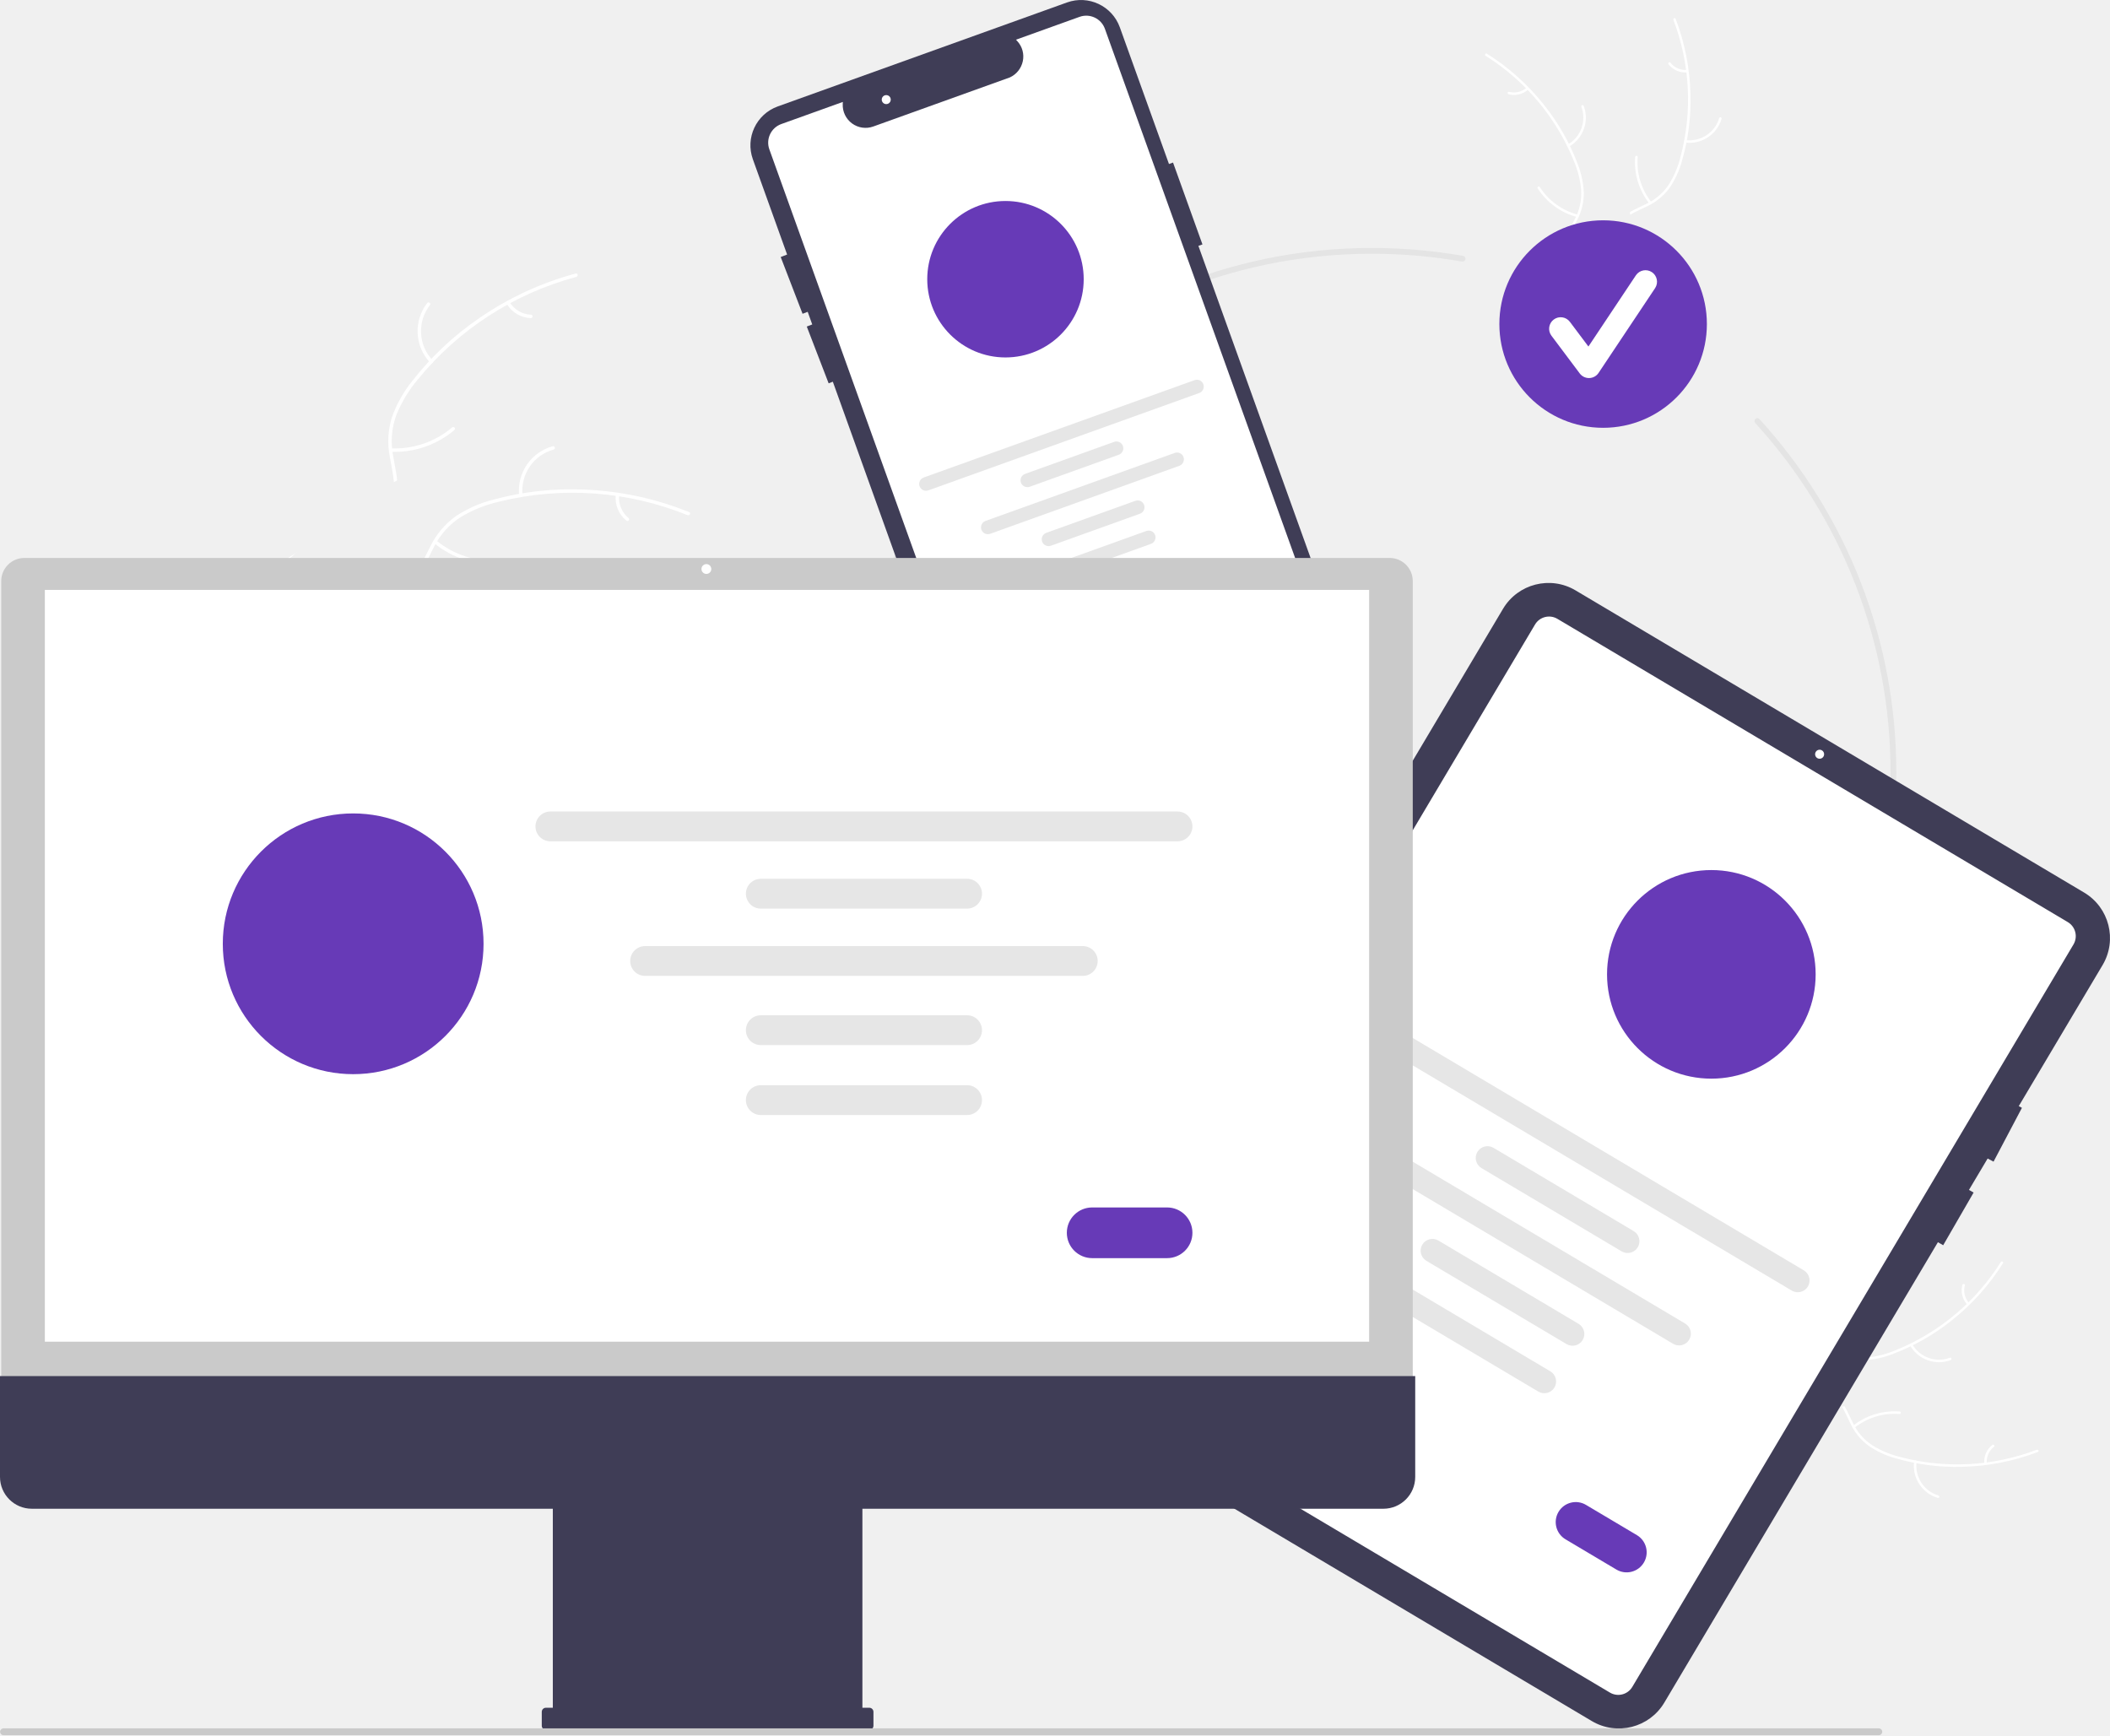
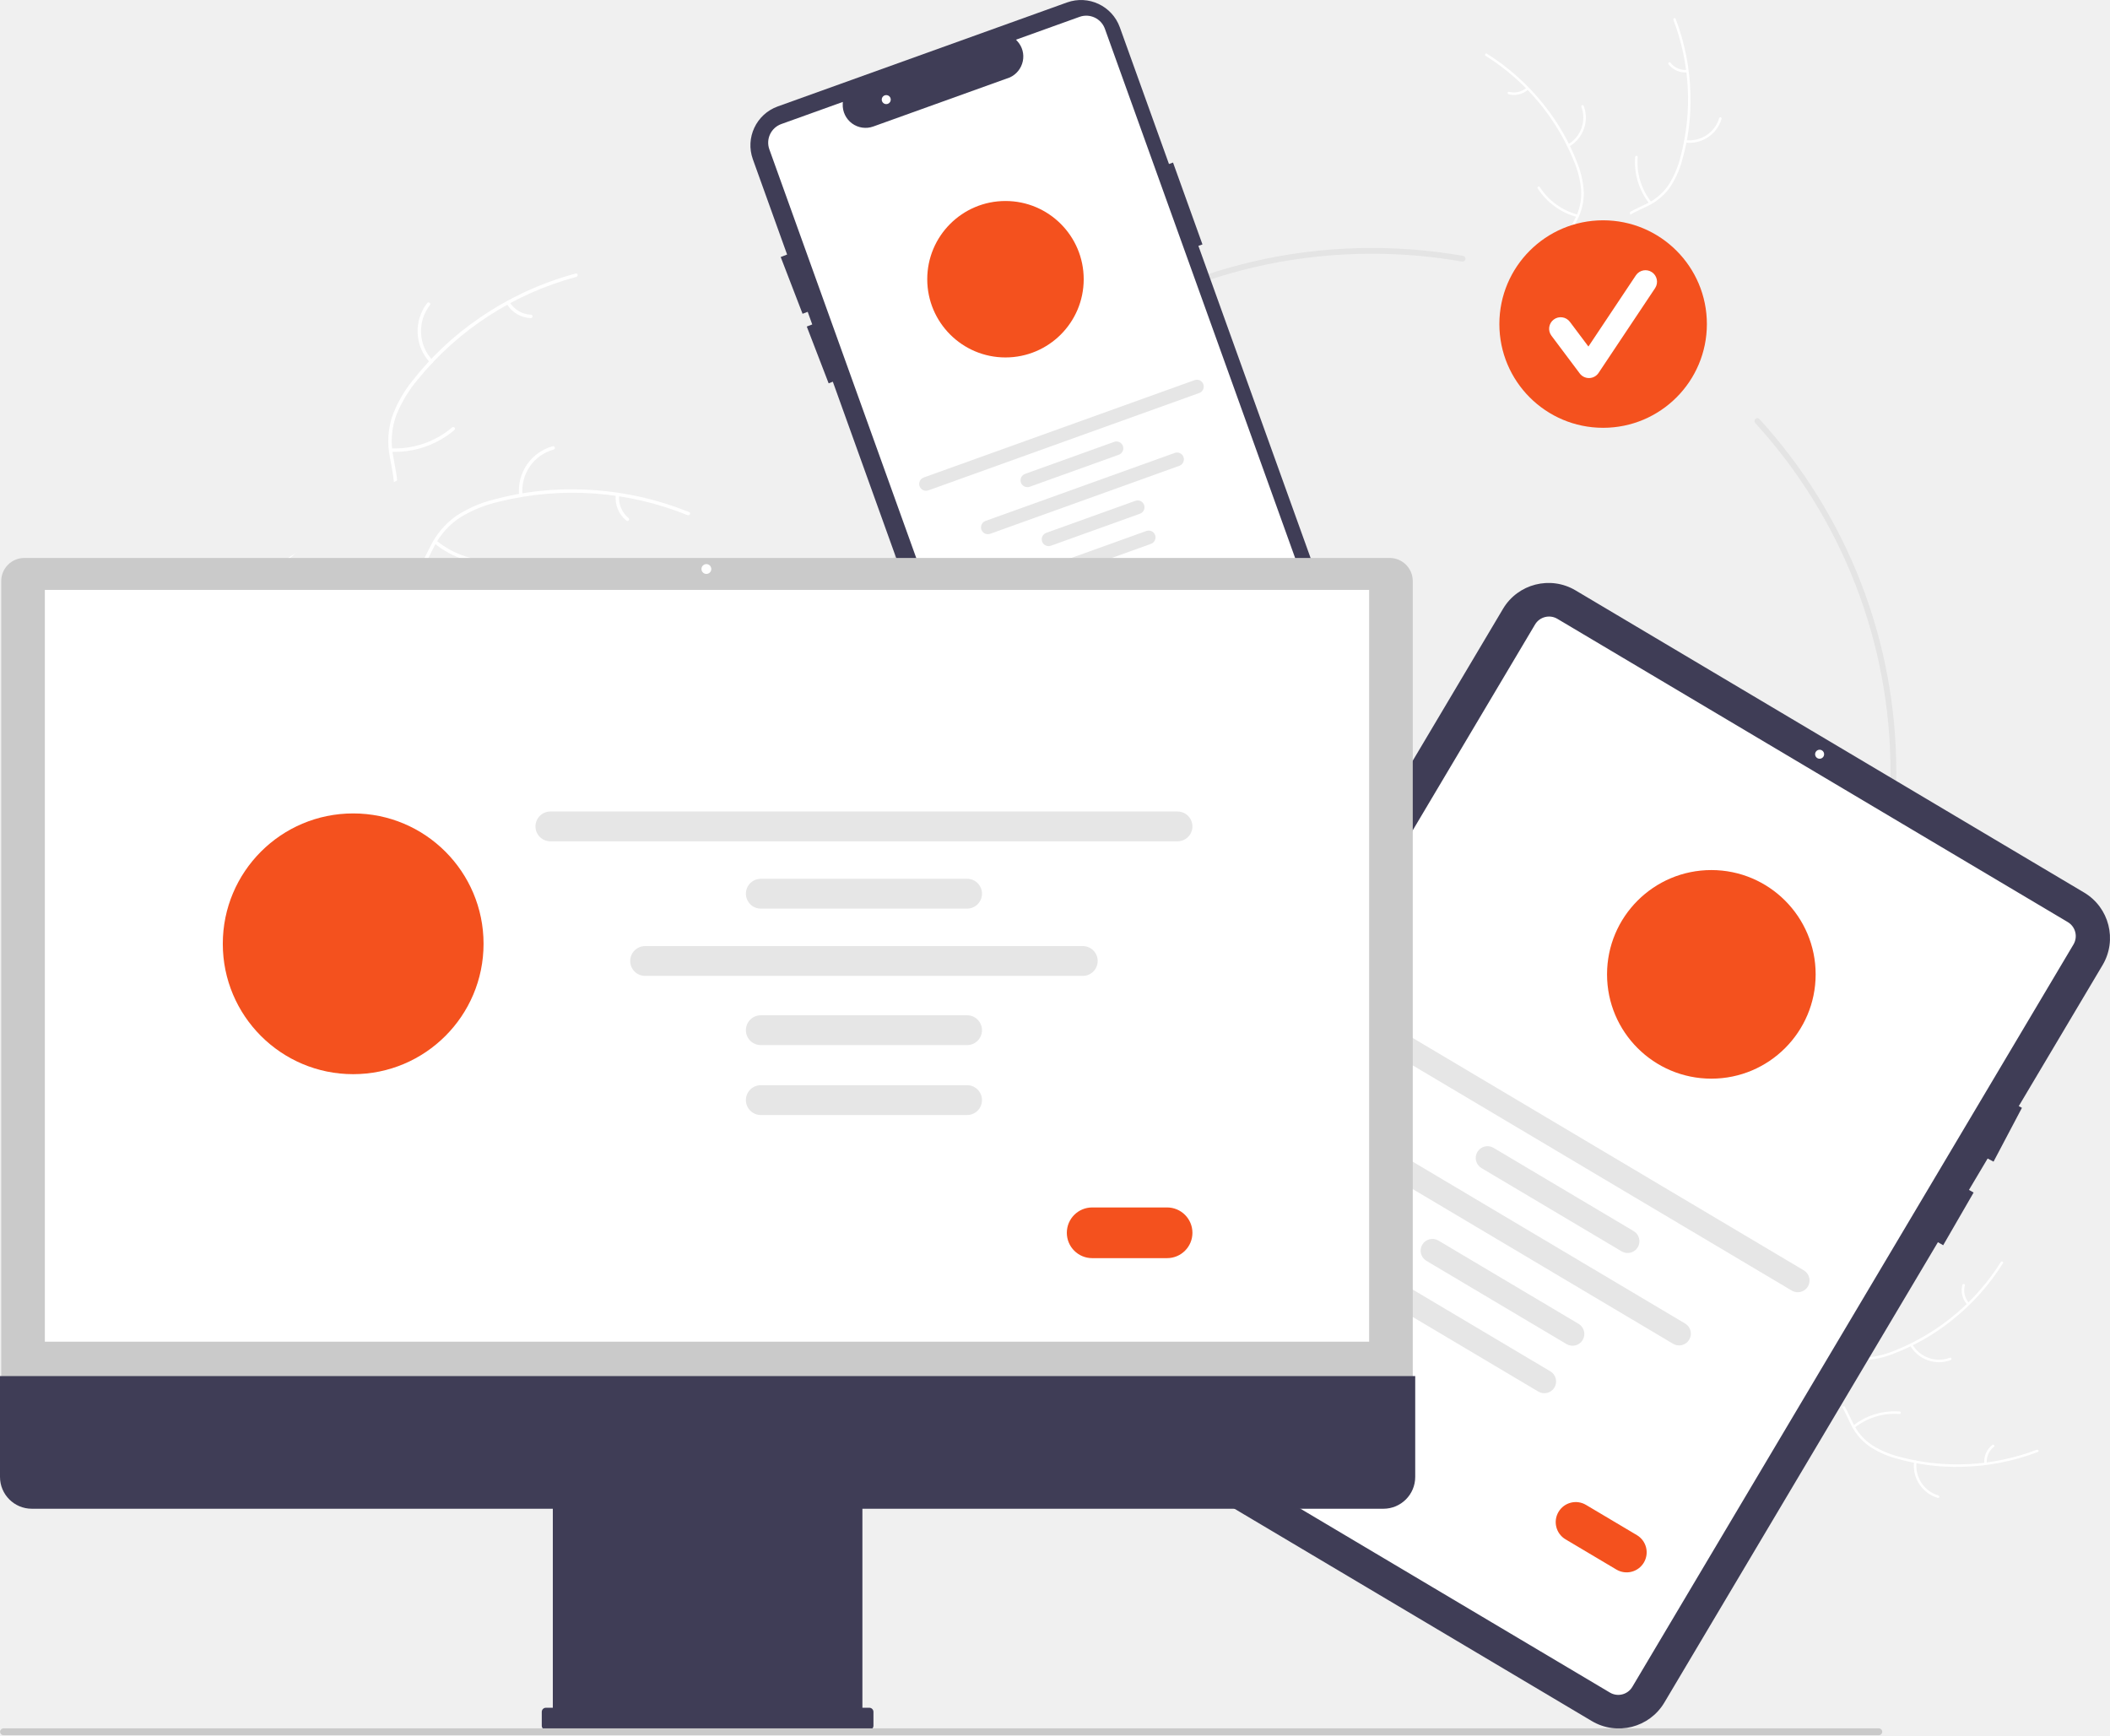
<svg xmlns="http://www.w3.org/2000/svg" data-name="Layer 1" width="728.252" height="598.943" viewBox="0 0 728.252 598.943">
  <path d="M828.549,210.725c4.653-18.979.229-41.112-14.804-53.595a90.031,90.031,0,0,1-22.02,57.757c-5.393,6.171-12.034,12.472-12.296,20.663-.163,5.097,2.325,9.992,5.754,13.767,3.429,3.775,7.754,6.6,12.027,9.381l.628,1.107C811.595,245.929,823.896,229.704,828.549,210.725Z" transform="translate(-235.874 -150.5287)" fill="#f0f0f0" />
  <path d="M813.443,157.407a76.953,76.953,0,0,1,2.45,47.282,33.138,33.138,0,0,1-4.048,9.561,19.006,19.006,0,0,1-7.557,6.554c-2.825,1.429-5.879,2.563-8.308,4.653a11.638,11.638,0,0,0-3.915,8.675c-.117,4.087,1.241,7.972,2.701,11.725,1.621,4.167,3.371,8.47,2.996,13.032-.045.553.815.591.86.039.652-7.938-4.739-14.643-5.594-22.342-.399-3.593.282-7.327,2.939-9.947,2.323-2.291,5.472-3.463,8.344-4.884a20.281,20.281,0,0,0,7.628-6.133,30.636,30.636,0,0,0,4.401-9.37A74.658,74.658,0,0,0,819.326,183.11a78.317,78.317,0,0,0-5.121-26.104c-.197-.516-.958-.112-.763.401Z" transform="translate(-235.874 -150.5287)" fill="#fff" />
  <path d="M817.533,199.737a11.545,11.545,0,0,0,12.52-8.171c.156-.532-.663-.799-.819-.266a10.691,10.691,0,0,1-11.661,7.577c-.549-.072-.585.789-.039.86Z" transform="translate(-235.874 -150.5287)" fill="#fff" />
  <path d="M805.816,220.269a22.253,22.253,0,0,1-4.721-15.515c.043-.553-.817-.591-.86-.039A23.146,23.146,0,0,0,805.18,220.85c.345.435.979-.148.636-.581Z" transform="translate(-235.874 -150.5287)" fill="#fff" />
  <path d="M818.083,174.658a6.535,6.535,0,0,1-5.675-2.5c-.34-.439-.973.145-.636.581a7.323,7.323,0,0,0,6.272,2.779.445.445,0,0,0,.45-.411.433.433,0,0,0-.411-.45Z" transform="translate(-235.874 -150.5287)" fill="#fff" />
  <path d="M748.735,169.416c.204.28.409.56.611.847a86.065,86.065,0,0,1,7.223,11.948c.166.32.329.647.486.971a90.732,90.732,0,0,1,8.806,32.223,88.112,88.112,0,0,1,.062,13.388c-.441,6.156-1.408,12.796.164,18.568a15.114,15.114,0,0,0,.583,1.778l29.769,11.347c.081-.008.159-.009.24-.017l1.168.507c.033-.229.061-.467.094-.695.019-.133.032-.268.052-.4.011-.089.021-.179.036-.258.004-.03.007-.059.008-.082.015-.08.02-.156.033-.229q.247-1.994.467-3.999c.003-.007.003-.007-.001-.016a129.556,129.556,0,0,0,.007-30.63c-.04-.303-.077-.613-.131-.921a84.079,84.079,0,0,0-2.977-13.394,74.329,74.329,0,0,0-2.609-7.054A61.81,61.81,0,0,0,782.497,186.96c-8.528-9.707-20.066-16.579-32.789-17.484C749.382,169.453,749.063,169.432,748.735,169.416Z" transform="translate(-235.874 -150.5287)" fill="#f0f0f0" />
  <path d="M748.658,169.819a76.953,76.953,0,0,1,30.424,36.277,33.138,33.138,0,0,1,2.525,10.071,19.006,19.006,0,0,1-2.088,9.783c-1.395,2.841-3.151,5.586-3.832,8.717a11.638,11.638,0,0,0,2.097,9.284c2.367,3.334,5.79,5.618,9.216,7.735,3.803,2.351,7.791,4.733,10.239,8.601.297.469,1.007-.019.71-.487-4.259-6.73-12.6-8.838-17.918-14.471-2.482-2.628-4.186-6.02-3.642-9.711.476-3.227,2.284-6.059,3.722-8.924a20.281,20.281,0,0,0,2.398-9.489,30.636,30.636,0,0,0-2.128-10.131,74.658,74.658,0,0,0-11.549-20.275,78.317,78.317,0,0,0-19.805-17.759c-.468-.294-.833.487-.368.779Z" transform="translate(-235.874 -150.5287)" fill="#fff" />
  <path d="M777.409,201.155a11.545,11.545,0,0,0,5.077-14.062c-.196-.518-1.011-.238-.814.281a10.691,10.691,0,0,1-4.749,13.071c-.482.273.007.982.487.71Z" transform="translate(-235.874 -150.5287)" fill="#fff" />
  <path d="M780.415,224.603a22.253,22.253,0,0,1-13.11-9.545c-.298-.468-1.008.02-.71.487a23.146,23.146,0,0,0,13.663,9.905c.538.139.693-.708.158-.847Z" transform="translate(-235.874 -150.5287)" fill="#fff" />
  <path d="M762.749,180.8a6.535,6.535,0,0,1-6.036,1.421c-.535-.146-.69.702-.158.847a7.323,7.323,0,0,0,6.681-1.557.445.445,0,0,0,.112-.599.433.433,0,0,0-.599-.112Z" transform="translate(-235.874 -150.5287)" fill="#fff" />
  <path d="M709.374,598.115c-99.804,0-181-81.196-181-181s81.196-181,181-181a182.729,182.729,0,0,1,31.477,2.728 1.0 1,0,1,1-.345,1.97A180.782,180.782,0,0,0,709.374,238.115c-98.701,0-179,80.299-179,179s80.299,179,179,179,179-80.299,179-179a178.548,178.548,0,0,0-46.695-120.569,1,1,0,0,1,1.478-1.348,180.544,180.544,0,0,1,47.217,121.916C890.374,516.919,809.178,598.115,709.374,598.115Z" transform="translate(-235.874 -150.5287)" fill="#e4e4e4" />
-   <circle cx="553.307" cy="111.852" r="35.811" fill="#673ab7" />
+   <circle cx="553.307" cy="111.852" r="35.811" fill="#F4511E" />
  <path d="M784.296,281.019a3.982,3.982,0,0,1-3.186-1.594l-9.77-13.027a3.983,3.983,0,1,1,6.374-4.78l6.392,8.522,16.416-24.624a3.984,3.984,0,0,1,6.629,4.419l-19.54,29.309a3.985,3.985,0,0,1-3.204,1.773C784.37,281.018,784.333,281.019,784.296,281.019Z" transform="translate(-235.874 -150.5287)" fill="#fff" />
  <path d="M704.717,389.026,649.494,235.396l1.4-.503-10.156-28.257-1.4.504-16.956-47.169a14.255,14.255,0,0,0-18.237-8.593l-99.833,35.885a14.256,14.256,0,0,0-8.594,18.237l11.822,32.889-2.213.852,7.547,19.597,1.771-.682,1.567,4.359-1.885.726,7.547,19.597,1.444-.556,54.736,152.274a14.23,14.23,0,0,0,18.238,8.594l99.832-35.885A14.273,14.273,0,0,0,704.717,389.026Z" transform="translate(-235.874 -150.5287)" fill="#3f3d56" />
  <path d="M591.041,438.086a6.845,6.845,0,0,1-6.424-4.524L501.412,202.087a6.831,6.831,0,0,1,4.118-8.739l21.241-7.635-.032.743a7.874,7.874,0,0,0,10.53,7.742L584.41,177.254a7.974,7.974,0,0,0,4.488-5.636,7.808,7.808,0,0,0-1.861-6.835l-.498-.553,21.941-7.887a6.84,6.84,0,0,1,8.739,4.118L696.604,381.306a18.147,18.147,0,0,1-10.927,23.188L593.356,437.68A6.842,6.842,0,0,1,591.041,438.086Z" transform="translate(-235.874 -150.5287)" fill="#fff" />
-   <circle cx="347.033" cy="96.377" r="27" fill="#673ab7" />
+   <circle cx="347.033" cy="96.377" r="27" fill="#F4511E" />
  <path d="M649.813,286.17l-93.502,33.61a2.362,2.362,0,1,1-1.598-4.445l93.502-33.61a2.362,2.362,0,0,1,1.598,4.445Z" transform="translate(-235.874 -150.5287)" fill="#e6e6e6" />
  <path d="M622.046,307.48l-30.756,11.055a2.362,2.362,0,1,1-1.598-4.445l30.756-11.055a2.362,2.362,0,0,1,1.598,4.445Z" transform="translate(-235.874 -150.5287)" fill="#e6e6e6" />
  <path d="M629.361,327.831l-30.756,11.055a2.362,2.362,0,1,1-1.598-4.445L627.763,323.386a2.362,2.362,0,0,1,1.598,4.445Z" transform="translate(-235.874 -150.5287)" fill="#e6e6e6" />
  <path d="M633.108,338.255,602.352,349.31a2.362,2.362,0,1,1-1.598-4.445l30.756-11.055a2.362,2.362,0,1,1,1.598,4.445Z" transform="translate(-235.874 -150.5287)" fill="#e6e6e6" />
  <path d="M642.901,311.313l-65.253,23.456a2.362,2.362,0,1,1-1.598-4.445l65.253-23.456a2.362,2.362,0,1,1,1.598,4.445Z" transform="translate(-235.874 -150.5287)" fill="#e6e6e6" />
-   <path d="M629.758,363.558l-11.167,4.014a4.016,4.016,0,0,1-2.717-7.559l11.167-4.014a4.016,4.016,0,0,1,2.717,7.559Z" transform="translate(-235.874 -150.5287)" fill="#673ab7" />
+   <path d="M629.758,363.558l-11.167,4.014a4.016,4.016,0,0,1-2.717-7.559l11.167-4.014a4.016,4.016,0,0,1,2.717,7.559Z" transform="translate(-235.874 -150.5287)" fill="#F4511E" />
  <circle cx="305.882" cy="34.38" r="1.553" fill="#fff" />
  <path d="M363.157,272.252c17.406-20.488,45.647-33.401,71.684-26.706a123.863,123.863,0,0,0-46.635,71.113c-2.531,10.987-4.202,23.471-13.122,30.366-5.55,4.291-13.014,5.464-19.986,4.685-6.972-.779-13.608-3.323-20.155-5.845l-1.741.193C337.581,319.535,345.752,292.741,363.157,272.252Z" transform="translate(-235.874 -150.5287)" fill="#f0f0f0" />
  <path d="M434.775,246.107a105.87,105.87,0,0,0-54.686,35.389,45.591,45.591,0,0,0-7.395,12.221,26.149,26.149,0,0,0-1.213,13.708c.685,4.301,1.883,8.62,1.511,13.013a16.011,16.011,0,0,1-6.514,11.358c-4.461,3.426-9.887,5.044-15.248,6.442-5.953,1.552-12.16,3.07-16.944,7.166-.58.496-1.316-.432-.737-.928,8.323-7.127,20.144-6.522,29.417-11.776,4.327-2.452,7.941-6.222,8.719-11.295.681-4.436-.551-8.892-1.282-13.24a27.903,27.903,0,0,1,.687-13.448,42.148,42.148,0,0,1,6.898-12.46,102.712,102.712,0,0,1,23.391-21.986A107.747,107.747,0,0,1,434.607,244.933c.735-.197.898.978.168,1.173Z" transform="translate(-235.874 -150.5287)" fill="#fff" />
  <path d="M384.289,275.674a15.884,15.884,0,0,1-.985-20.544c.467-.602,1.425.095.957.699a14.708,14.708,0,0,0,.955,19.109c.524.554-.407,1.288-.928.737Z" transform="translate(-235.874 -150.5287)" fill="#fff" />
  <path d="M370.846,305.29A30.615,30.615,0,0,0,391.948,298.044c.581-.494,1.318.434.737.928a31.844,31.844,0,0,1-21.974,7.495c-.763-.034-.624-1.211.135-1.177Z" transform="translate(-235.874 -150.5287)" fill="#fff" />
  <path d="M411.802,254.842a8.991,8.991,0,0,0,7.362,4.311c.763.025.623,1.202-.135,1.177a10.075,10.075,0,0,1-8.155-4.751.612.612,0,0,1,.095-.832.595.595,0,0,1,.832.095Z" transform="translate(-235.874 -150.5287)" fill="#fff" />
  <path d="M473.557,327.924c-.477-.002-.954-.004-1.437.002a118.406,118.406,0,0,0-19.142,1.581c-.49.073-.986.154-1.474.241a124.827,124.827,0,0,0-43.022,16.163,121.222,121.222,0,0,0-14.975,10.724c-6.508,5.454-13.13,11.886-20.832,14.787a20.794,20.794,0,0,1-2.452.784L333.573,348.168c-.056-.096-.118-.185-.174-.281l-1.507-.893c.229-.221.471-.445.7-.665.132-.129.273-.252.405-.38.091-.084.182-.168.259-.249.03-.028.061-.056.085-.076.077-.081.157-.148.229-.221q2.024-1.883,4.082-3.745c.005-.008.005-.008.019-.011,10.477-9.428,21.834-18.064,34.14-24.703.37-.2.746-.408,1.133-.596a115.674,115.674,0,0,1,17.332-7.48,102.264,102.264,0,0,1,9.967-2.779,85.037,85.037,0,0,1,26.536-1.658c17.697,1.681,34.66,9.004,45.927,22.457C472.994,327.233,473.274,327.572,473.557,327.924Z" transform="translate(-235.874 -150.5287)" fill="#f0f0f0" />
  <path d="M473.169,328.336a105.87,105.87,0,0,0-64.97-4.669,45.591,45.591,0,0,0-13.263,5.305,26.149,26.149,0,0,0-9.222,10.215c-2.043,3.846-3.686,8.017-6.628,11.299a16.011,16.011,0,0,1-12.04,5.147c-5.624.049-10.931-1.926-16.053-4.037-5.687-2.344-11.558-4.87-17.844-4.479-.762.047-.79-1.137-.03-1.184,10.936-.679,20.011,6.921,30.578,8.308,4.931.647,10.086-.187,13.762-3.769,3.214-3.132,4.913-7.431,6.948-11.344a27.902,27.902,0,0,1,8.645-10.324,42.148,42.148,0,0,1,13.01-5.796,102.713,102.713,0,0,1,31.914-3.472,107.747,107.747,0,0,1,35.765,7.761c.705.285.128,1.321-.572,1.038Z" transform="translate(-235.874 -150.5287)" fill="#fff" />
  <path d="M415.057,321.547a15.884,15.884,0,0,1,11.583-16.996c.736-.2,1.081.934.344,1.134a14.708,14.708,0,0,0-10.742,15.832c.084.758-1.101.783-1.184.03Z" transform="translate(-235.874 -150.5287)" fill="#fff" />
  <path d="M386.493,337.1a30.615,30.615,0,0,0,21.211,6.92c.762-.045.791,1.14.03,1.184a31.844,31.844,0,0,1-22.057-7.245c-.589-.487.231-1.343.816-.859Z" transform="translate(-235.874 -150.5287)" fill="#fff" />
  <path d="M449.567,321.479a8.991,8.991,0,0,0,3.282,7.875c.594.479-.226,1.335-.816.859a10.075,10.075,0,0,1-3.651-8.703.612.612,0,0,1,.577-.607.595.595,0,0,1,.607.577Z" transform="translate(-235.874 -150.5287)" fill="#fff" />
  <path d="M885.524,666.043c18.979,4.653,41.112.229,53.595-14.804a90.031,90.031,0,0,1-57.757-22.02c-6.171-5.393-12.472-12.034-20.663-12.296-5.097-.163-9.992,2.325-13.767,5.754-3.775,3.429-6.6,7.754-9.381,12.027l-1.107.628C850.32,649.088,866.545,661.389,885.524,666.043Z" transform="translate(-235.874 -150.5287)" fill="#f0f0f0" />
  <path d="M938.842,650.936a76.953,76.953,0,0,1-47.282,2.45,33.138,33.138,0,0,1-9.561-4.048,19.006,19.006,0,0,1-6.554-7.557c-1.429-2.825-2.563-5.879-4.653-8.308a11.638,11.638,0,0,0-8.675-3.915c-4.087-.117-7.972,1.241-11.725,2.701-4.167,1.621-8.47,3.371-13.032,2.996-.553-.045-.591.815-.039.86,7.938.652,14.643-4.739,22.342-5.594,3.593-.399,7.327.282,9.947,2.939,2.291,2.323,3.463,5.472,4.884,8.344a20.281,20.281,0,0,0,6.133,7.628,30.636,30.636,0,0,0,9.37,4.401,74.657,74.657,0,0,0,23.142,2.986,78.317,78.317,0,0,0,26.104-5.121c.516-.197.112-.958-.401-.763Z" transform="translate(-235.874 -150.5287)" fill="#fff" />
  <path d="M896.512,655.026a11.545,11.545,0,0,0,8.171,12.52c.532.156.799-.663.266-.819a10.691,10.691,0,0,1-7.577-11.661c.072-.549-.789-.585-.86-.039Z" transform="translate(-235.874 -150.5287)" fill="#fff" />
  <path d="M875.98,643.309a22.253,22.253,0,0,1,15.515-4.721c.553.043.591-.817.039-.86a23.146,23.146,0,0,0-16.135,4.945c-.435.345.148.979.581.636Z" transform="translate(-235.874 -150.5287)" fill="#fff" />
  <path d="M921.591,655.577a6.535,6.535,0,0,1,2.5-5.675c.439-.34-.145-.973-.581-.636a7.323,7.323,0,0,0-2.779,6.272.445.445,0,0,0,.411.45.433.433,0,0,0,.45-.411Z" transform="translate(-235.874 -150.5287)" fill="#fff" />
  <path d="M926.833,586.228c-.28.204-.56.409-.847.611a86.065,86.065,0,0,1-11.948,7.223c-.32.166-.647.329-.971.486a90.732,90.732,0,0,1-32.223,8.806,88.112,88.112,0,0,1-13.388.062c-6.156-.441-12.796-1.408-18.568.164a15.114,15.114,0,0,0-1.778.583l-11.347,29.769c.008.081.009.159.017.24l-.507,1.168c.229.033.467.061.695.094.133.019.268.032.4.052.089.011.179.021.258.036.03.004.059.007.082.008.08.015.156.02.229.033q1.994.247,3.999.467c.007.003.007.003.016-.001a129.556,129.556,0,0,0,30.63.007c.303-.04.613-.077.921-.131a84.079,84.079,0,0,0,13.394-2.977,74.329,74.329,0,0,0,7.054-2.609,61.81,61.81,0,0,0,16.335-10.326c9.707-8.528,16.579-20.066,17.484-32.789C926.796,586.876,926.817,586.556,926.833,586.228Z" transform="translate(-235.874 -150.5287)" fill="#f0f0f0" />
  <path d="M926.43,586.151a76.953,76.953,0,0,1-36.277,30.424,33.138,33.138,0,0,1-10.071,2.525,19.006,19.006,0,0,1-9.783-2.088c-2.841-1.395-5.586-3.151-8.717-3.832a11.638,11.638,0,0,0-9.284,2.097c-3.334,2.367-5.618,5.79-7.735,9.216-2.351,3.803-4.733,7.791-8.601,10.239-.469.297.019,1.007.487.71,6.73-4.259,8.838-12.6,14.471-17.918,2.628-2.482,6.02-4.186,9.711-3.642,3.227.476,6.059,2.284,8.924,3.722a20.281,20.281,0,0,0,9.489,2.398,30.636,30.636,0,0,0,10.131-2.128,74.658,74.658,0,0,0,20.275-11.549A78.317,78.317,0,0,0,927.208,586.519c.294-.468-.487-.833-.779-.368Z" transform="translate(-235.874 -150.5287)" fill="#fff" />
  <path d="M895.094,614.902a11.545,11.545,0,0,0,14.062,5.077c.518-.196.238-1.011-.281-.814a10.691,10.691,0,0,1-13.071-4.749c-.273-.482-.982.007-.71.487Z" transform="translate(-235.874 -150.5287)" fill="#fff" />
  <path d="M871.646,617.909a22.253,22.253,0,0,1,9.545-13.11c.468-.298-.02-1.008-.487-.71a23.146,23.146,0,0,0-9.905,13.663c-.139.538.708.693.847.158Z" transform="translate(-235.874 -150.5287)" fill="#fff" />
  <path d="M915.449,600.243a6.535,6.535,0,0,1-1.421-6.036c.146-.535-.702-.69-.847-.158a7.323,7.323,0,0,0,1.557,6.681.445.445,0,0,0,.599.112.433.433,0,0,0,.112-.599Z" transform="translate(-235.874 -150.5287)" fill="#fff" />
  <path d="M961.571,483.63l-28.94,48.7,1.1.58-9.8,18.58-2.04-1.08-6.44,10.83,1.6.92-10.5,18.18-1.82-1.05-94.43,158.92a18.274,18.274,0,0,1-25.02,6.37L609.731,640.27a18.272,18.272,0,0,1-6.37-25.02l151.27-254.58a18.274,18.274,0,0,1,25.02-6.37l175.55,104.31A18.281,18.281,0,0,1,961.571,483.63Z" transform="translate(-235.874 -150.5287)" fill="#3f3d56" />
  <path d="M791.537,734.753,615.369,630.076a5.634,5.634,0,0,1-1.963-7.712L765.679,366.09a5.634,5.634,0,0,1,7.712-1.963L949.56,468.804a5.634,5.634,0,0,1,1.963,7.712L799.25,732.79A5.634,5.634,0,0,1,791.537,734.753Z" transform="translate(-235.874 -150.5287)" fill="#fff" />
  <circle cx="628.028" cy="260.333" r="1.553" fill="#fff" />
  <path d="M854.291,595.994,707.234,508.615a4.066,4.066,0,1,1,4.154-6.991l147.057,87.379a4.066,4.066,0,1,1-4.154,6.991Z" transform="translate(-235.874 -150.5287)" fill="#e6e6e6" />
  <path d="M795.572,582.454l-48.371-28.741a4.066,4.066,0,1,1,4.154-6.991l48.371,28.741a4.066,4.066,0,0,1-4.154,6.991Z" transform="translate(-235.874 -150.5287)" fill="#e6e6e6" />
  <path d="M776.554,614.461l-48.371-28.741a4.066,4.066,0,0,1,4.154-6.991l48.371,28.741a4.066,4.066,0,1,1-4.154,6.991Z" transform="translate(-235.874 -150.5287)" fill="#e6e6e6" />
  <path d="M766.813,630.855l-48.371-28.741a4.066,4.066,0,1,1,4.154-6.991l48.371,28.741a4.066,4.066,0,1,1-4.154,6.991Z" transform="translate(-235.874 -150.5287)" fill="#e6e6e6" />
  <path d="M813.325,614.352l-102.627-60.979a4.066,4.066,0,0,1,4.154-6.991l102.627,60.979a4.066,4.066,0,1,1-4.154,6.991Z" transform="translate(-235.874 -150.5287)" fill="#e6e6e6" />
-   <path d="M793.764,692.284l-17.563-10.436a6.914,6.914,0,0,1,7.064-11.888l17.563,10.436a6.914,6.914,0,0,1-7.064,11.888Z" transform="translate(-235.874 -150.5287)" fill="#673ab7" />
-   <circle cx="590.659" cy="336.314" r="36" fill="#673ab7" />
+   <path d="M793.764,692.284l-17.563-10.436a6.914,6.914,0,0,1,7.064-11.888l17.563,10.436a6.914,6.914,0,0,1-7.064,11.888Z" transform="translate(-235.874 -150.5287)" fill="#F4511E" />
+   <circle cx="590.659" cy="336.314" r="36" fill="#F4511E" />
  <path d="M236.298,633.134H723.479V351.086a7.98,7.98,0,0,0-7.971-7.971H244.269a7.98,7.98,0,0,0-7.971,7.971Z" transform="translate(-235.874 -150.5287)" fill="#cacaca" />
  <rect x="15.476" y="203.611" width="457.077" height="259.491" fill="#fff" />
  <path d="M235.874,625.502v34.805a10.987,10.987,0,0,0,10.987,10.987H426.676v68.689h-2.389a1.427,1.427,0,0,0-1.427,1.427V746.188a1.427,1.427,0,0,0,1.427,1.427H535.914A1.427,1.427,0,0,0,537.341,746.188v-4.778a1.427,1.427,0,0,0-1.427-1.427h-2.389V671.295H713.34a10.987,10.987,0,0,0,10.987-10.987v-34.805Z" transform="translate(-235.874 -150.5287)" fill="#3f3d56" />
  <path d="M642.287,440.923H425.833a5.145,5.145,0,1,1,0-10.29H642.287a5.145,5.145,0,1,1,0,10.29Z" transform="translate(-235.874 -150.5287)" fill="#e6e6e6" />
  <path d="M569.659,464.149H498.461a5.145,5.145,0,1,1,0-10.291h71.198a5.145,5.145,0,1,1,0,10.291Z" transform="translate(-235.874 -150.5287)" fill="#e6e6e6" />
  <path d="M569.659,511.26H498.461a5.145,5.145,0,0,1,0-10.291h71.198a5.145,5.145,0,0,1,0,10.291Z" transform="translate(-235.874 -150.5287)" fill="#e6e6e6" />
  <path d="M569.659,535.39H498.461a5.145,5.145,0,1,1,0-10.29h71.198a5.145,5.145,0,1,1,0,10.29Z" transform="translate(-235.874 -150.5287)" fill="#e6e6e6" />
  <path d="M609.589,487.374H458.531a5.145,5.145,0,1,1,0-10.29H609.589a5.145,5.145,0,1,1,0,10.29Z" transform="translate(-235.874 -150.5287)" fill="#e6e6e6" />
-   <path d="M638.684,584.795H612.832a8.749,8.749,0,0,1,0-17.498h25.852a8.749,8.749,0,0,1,0,17.498Z" transform="translate(-235.874 -150.5287)" fill="#673ab7" />
-   <circle cx="121.895" cy="325.766" r="45" fill="#673ab7" />
+   <path d="M638.684,584.795H612.832a8.749,8.749,0,0,1,0-17.498h25.852a8.749,8.749,0,0,1,0,17.498Z" transform="translate(-235.874 -150.5287)" fill="#F4511E" />
+   <circle cx="121.895" cy="325.766" r="45" fill="#F4511E" />
  <path d="M884.359,749.471h-647.294a1.191,1.191,0,0,1,0-2.381h647.294a1.191,1.191,0,0,1,0,2.381Z" transform="translate(-235.874 -150.5287)" fill="#cacaca" />
  <circle cx="243.802" cy="196.403" r="1.696" fill="#fff" />
</svg>
